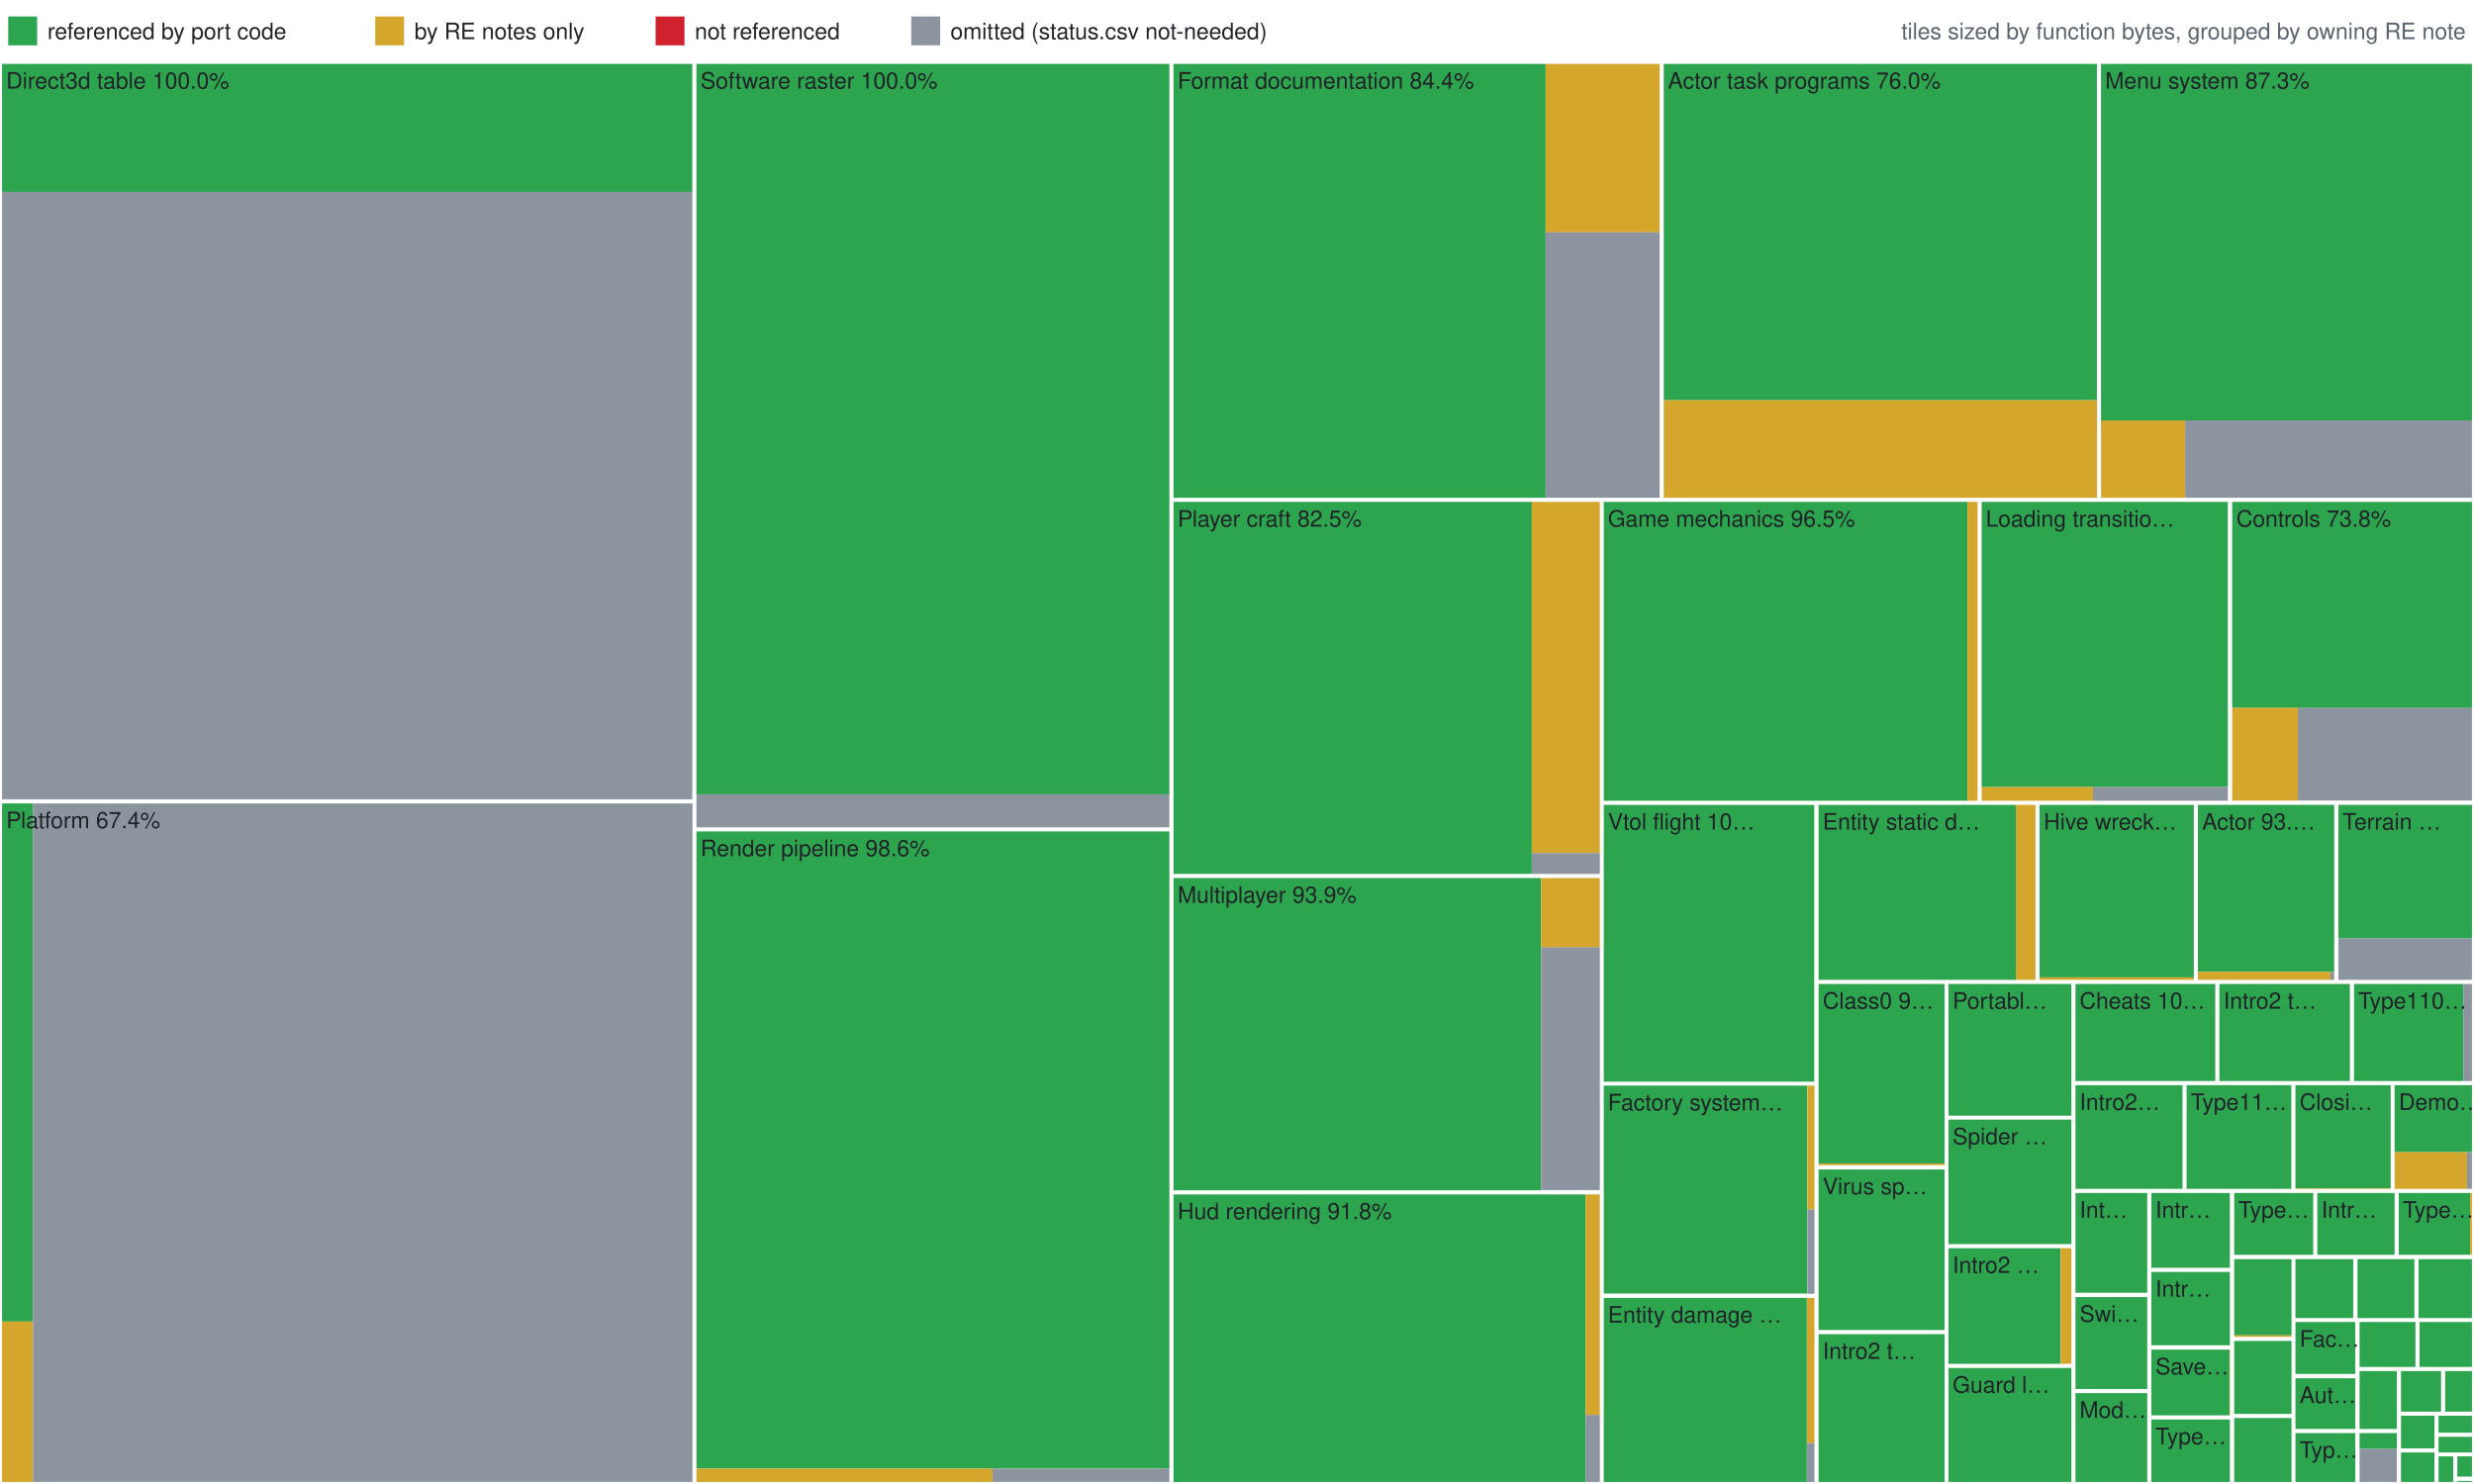
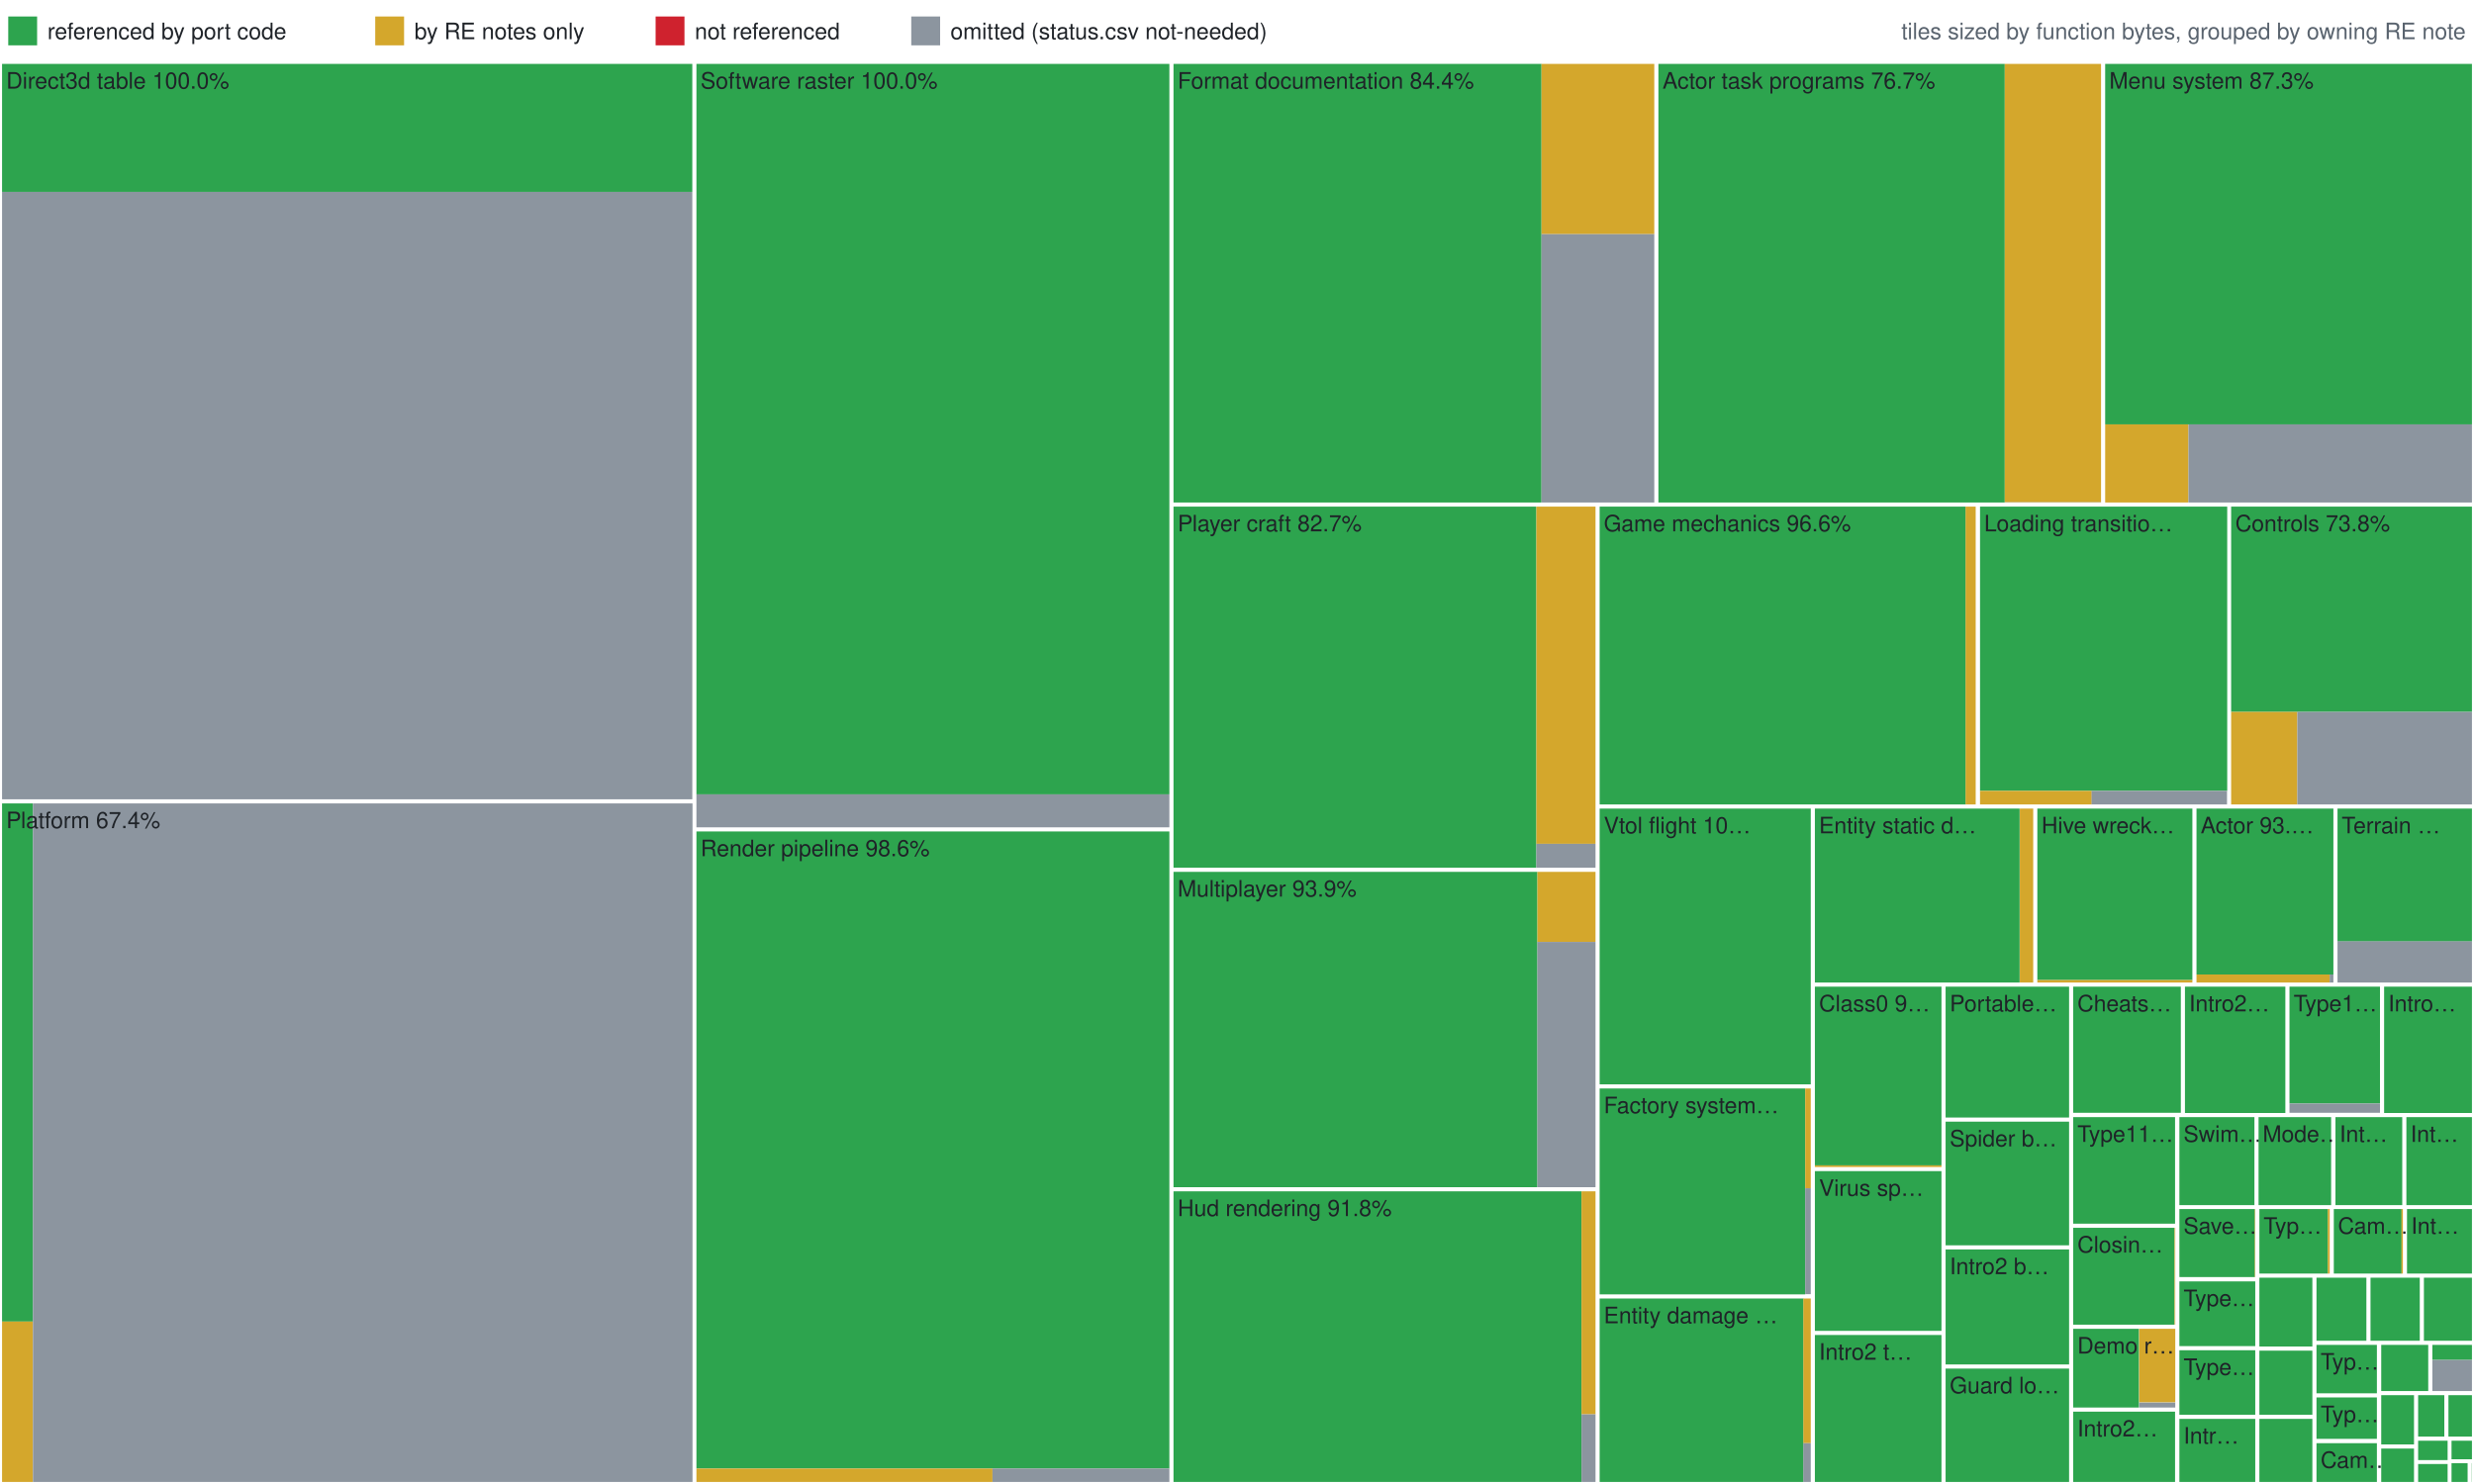
<svg xmlns="http://www.w3.org/2000/svg" width="1200" height="720" viewBox="0 0 1200 720" font-family="Segoe UI, Helvetica, Arial, sans-serif" font-size="11">
  <rect width="1200" height="720" fill="#ffffff" />
  <rect x="4" y="8" width="14" height="14" fill="#2da44e" />
  <text x="23" y="19" fill="#1f2328">referenced by port code</text>
  <rect x="182" y="8" width="14" height="14" fill="#d4a72c" />
  <text x="201" y="19" fill="#1f2328">by RE notes only</text>
  <rect x="318" y="8" width="14" height="14" fill="#cf222e" />
  <text x="337" y="19" fill="#1f2328">not referenced</text>
  <rect x="442" y="8" width="14" height="14" fill="#8c959f" />
  <text x="461" y="19" fill="#1f2328">omitted (status.csv not-needed)</text>
  <text x="1196" y="19" fill="#59636e" text-anchor="end">tiles sized by function bytes, grouped by owning RE note</text>
  <g>
    <rect x="1" y="31" width="334.8" height="62.1" fill="#2da44e" />
    <rect x="1" y="93.1" width="334.8" height="294.7" fill="#8c959f" />
    <text x="3" y="43" fill="#1f2328">Direct3d table 100.0%</text>
  </g>
  <g>
    <rect x="1" y="389.8" width="15" height="251.4" fill="#2da44e" />
    <rect x="1" y="641.2" width="15" height="77.8" fill="#d4a72c" />
    <rect x="16" y="389.8" width="319.9" height="329.2" fill="#8c959f" />
    <text x="3" y="401.8" fill="#1f2328">Platform 67.4%</text>
  </g>
  <g>
    <rect x="337.8" y="31" width="229.4" height="354.4" fill="#2da44e" />
    <rect x="337.8" y="385.4" width="229.4" height="16" fill="#8c959f" />
    <text x="339.8" y="43" fill="#1f2328">Software raster 100.0%</text>
  </g>
  <g>
    <rect x="337.8" y="403.4" width="229.4" height="309.1" fill="#2da44e" />
    <rect x="337.8" y="712.5" width="143.6" height="6.5" fill="#d4a72c" />
    <rect x="481.4" y="712.5" width="85.8" height="6.5" fill="#8c959f" />
    <text x="339.8" y="415.4" fill="#1f2328">Render pipeline 98.6%</text>
  </g>
  <g>
-     <rect x="569.2" y="31" width="180.5" height="210.5" fill="#2da44e" />
-     <rect x="749.7" y="31" width="55.3" height="81.7" fill="#d4a72c" />
-     <rect x="749.7" y="112.7" width="55.3" height="128.8" fill="#8c959f" />
+     <rect x="569.2" y="31" width="178.5" height="212.8" fill="#2da44e" />
+     <rect x="747.7" y="31" width="54.7" height="82.6" fill="#d4a72c" />
+     <rect x="747.7" y="113.6" width="54.7" height="130.2" fill="#8c959f" />
    <text x="571.2" y="43" fill="#1f2328">Format documentation 84.4%</text>
  </g>
  <g>
-     <rect x="807" y="31" width="210.1" height="163.2" fill="#2da44e" />
-     <rect x="807" y="194.2" width="210.1" height="47.3" fill="#d4a72c" />
-     <rect x="1017.1" y="194.2" width="0.1" height="47.3" fill="#8c959f" />
-     <text x="809" y="43" fill="#1f2328">Actor task programs 76.0%</text>
-   </g>
-   <g>
-     <rect x="1019.1" y="31" width="179.9" height="173" fill="#2da44e" />
-     <rect x="1019.1" y="204" width="40.8" height="37.5" fill="#d4a72c" />
-     <rect x="1059.9" y="204" width="139.1" height="37.5" fill="#8c959f" />
-     <text x="1021.1" y="43" fill="#1f2328">Menu system 87.3%</text>
-   </g>
-   <g>
-     <rect x="569.2" y="243.5" width="173.8" height="180.5" fill="#2da44e" />
-     <rect x="743" y="243.5" width="33" height="170.4" fill="#d4a72c" />
-     <rect x="743" y="413.9" width="33" height="10.1" fill="#8c959f" />
-     <text x="571.2" y="255.5" fill="#1f2328">Player craft 82.5%</text>
-   </g>
-   <g>
-     <rect x="569.2" y="426" width="178.3" height="151.5" fill="#2da44e" />
-     <rect x="747.5" y="426" width="28.5" height="33.7" fill="#d4a72c" />
-     <rect x="747.5" y="459.6" width="28.5" height="117.8" fill="#8c959f" />
-     <text x="571.2" y="438" fill="#1f2328">Multiplayer 93.9%</text>
-   </g>
-   <g>
-     <rect x="569.2" y="579.5" width="199.9" height="139.5" fill="#2da44e" />
-     <rect x="769.1" y="579.5" width="6.9" height="107.1" fill="#d4a72c" />
-     <rect x="769.1" y="686.5" width="6.9" height="32.5" fill="#8c959f" />
-     <text x="571.2" y="591.5" fill="#1f2328">Hud rendering 91.8%</text>
-   </g>
-   <g>
-     <rect x="777.9" y="243.5" width="176.4" height="145" fill="#2da44e" />
-     <rect x="954.3" y="243.5" width="4.9" height="145" fill="#d4a72c" />
-     <text x="779.9" y="255.5" fill="#1f2328">Game mechanics 96.5%</text>
-   </g>
-   <g>
-     <rect x="961.2" y="243.5" width="119.4" height="138.4" fill="#2da44e" />
-     <rect x="961.2" y="381.9" width="54" height="6.6" fill="#d4a72c" />
-     <rect x="1015.2" y="381.9" width="65.4" height="6.6" fill="#8c959f" />
-     <text x="963.2" y="255.5" fill="#1f2328">Loading transitio…</text>
-   </g>
-   <g>
-     <rect x="1082.7" y="243.5" width="116.3" height="100" fill="#2da44e" />
-     <rect x="1082.7" y="343.4" width="32" height="45" fill="#d4a72c" />
-     <rect x="1114.6" y="343.4" width="84.4" height="45" fill="#8c959f" />
-     <text x="1084.7" y="255.5" fill="#1f2328">Controls 73.8%</text>
-   </g>
-   <g>
-     <rect x="777.9" y="390.5" width="102.1" height="134.3" fill="#2da44e" />
-     <text x="779.9" y="402.5" fill="#1f2328">Vtol flight 10…</text>
-   </g>
-   <g>
-     <rect x="777.9" y="526.7" width="98.7" height="100.9" fill="#2da44e" />
-     <rect x="876.7" y="526.7" width="3.4" height="60.1" fill="#d4a72c" />
-     <rect x="876.7" y="586.8" width="3.4" height="40.9" fill="#8c959f" />
-     <text x="779.9" y="538.7" fill="#1f2328">Factory system…</text>
-   </g>
-   <g>
-     <rect x="777.9" y="629.7" width="98.5" height="89.3" fill="#2da44e" />
-     <rect x="876.5" y="629.7" width="3.6" height="70.4" fill="#d4a72c" />
-     <rect x="876.5" y="700.1" width="3.6" height="18.9" fill="#8c959f" />
-     <text x="779.9" y="641.7" fill="#1f2328">Entity damage …</text>
-   </g>
-   <g>
-     <rect x="882.1" y="390.5" width="95.8" height="84.9" fill="#2da44e" />
-     <rect x="977.8" y="390.5" width="9.5" height="84.9" fill="#d4a72c" />
-     <text x="884.1" y="402.5" fill="#1f2328">Entity static d…</text>
-   </g>
-   <g>
-     <rect x="989.3" y="390.5" width="74.8" height="83.7" fill="#2da44e" />
-     <rect x="989.3" y="474.2" width="74.8" height="1.2" fill="#d4a72c" />
-     <text x="991.3" y="402.5" fill="#1f2328">Hive wreck…</text>
-   </g>
-   <g>
-     <rect x="1066.1" y="390.5" width="66.1" height="81" fill="#2da44e" />
-     <rect x="1066.1" y="471.5" width="64.3" height="3.9" fill="#d4a72c" />
-     <rect x="1130.4" y="471.5" width="1.8" height="3.9" fill="#8c959f" />
-     <text x="1068.1" y="402.5" fill="#1f2328">Actor 93.…</text>
-   </g>
-   <g>
-     <rect x="1134.2" y="390.5" width="64.8" height="64.8" fill="#2da44e" />
-     <rect x="1134.2" y="455.3" width="64.8" height="20.1" fill="#8c959f" />
-     <text x="1136.2" y="402.5" fill="#1f2328">Terrain …</text>
-   </g>
-   <g>
-     <rect x="882.1" y="477.4" width="61.1" height="87.1" fill="#2da44e" />
-     <rect x="882.1" y="564.5" width="61.1" height="0.8" fill="#d4a72c" />
-     <text x="884.1" y="489.4" fill="#1f2328">Class0 9…</text>
-   </g>
-   <g>
-     <rect x="882.1" y="567.4" width="61.1" height="77.9" fill="#2da44e" />
-     <text x="884.1" y="579.4" fill="#1f2328">Virus sp…</text>
-   </g>
-   <g>
-     <rect x="882.1" y="647.3" width="61.1" height="71.7" fill="#2da44e" />
-     <text x="884.1" y="659.3" fill="#1f2328">Intro2 t…</text>
-   </g>
-   <g>
-     <rect x="945.1" y="477.4" width="59.6" height="63.9" fill="#2da44e" />
-     <text x="947.1" y="489.4" fill="#1f2328">Portabl…</text>
-   </g>
-   <g>
-     <rect x="945.1" y="543.2" width="59.6" height="60.4" fill="#2da44e" />
-     <text x="947.1" y="555.2" fill="#1f2328">Spider …</text>
-   </g>
-   <g>
-     <rect x="945.1" y="605.6" width="54.3" height="56.1" fill="#2da44e" />
-     <rect x="999.5" y="605.6" width="5.2" height="56.1" fill="#d4a72c" />
-     <text x="947.1" y="617.6" fill="#1f2328">Intro2 …</text>
-   </g>
-   <g>
-     <rect x="945.1" y="663.7" width="59.6" height="55.3" fill="#2da44e" />
-     <text x="947.1" y="675.7" fill="#1f2328">Guard l…</text>
-   </g>
-   <g>
-     <rect x="1006.7" y="477.4" width="67.8" height="47.1" fill="#2da44e" />
-     <rect x="1074.5" y="477.4" width="0" height="47.1" fill="#8c959f" />
-     <text x="1008.7" y="489.4" fill="#1f2328">Cheats 10…</text>
-   </g>
-   <g>
-     <rect x="1076.5" y="477.4" width="63.3" height="47.1" fill="#2da44e" />
-     <text x="1078.5" y="489.4" fill="#1f2328">Intro2 t…</text>
-   </g>
-   <g>
-     <rect x="1141.8" y="477.4" width="52.9" height="47.1" fill="#2da44e" />
-     <rect x="1194.8" y="477.4" width="4.2" height="47.1" fill="#8c959f" />
-     <text x="1143.8" y="489.4" fill="#1f2328">Type110…</text>
-   </g>
-   <g>
-     <rect x="1006.7" y="526.5" width="51.9" height="50.3" fill="#2da44e" />
-     <text x="1008.7" y="538.5" fill="#1f2328">Intro2…</text>
-   </g>
-   <g>
-     <rect x="1060.6" y="526.5" width="50.8" height="50.3" fill="#2da44e" />
-     <text x="1062.6" y="538.5" fill="#1f2328">Type11…</text>
-   </g>
-   <g>
-     <rect x="1113.4" y="526.5" width="46.2" height="50" fill="#2da44e" />
-     <rect x="1113.4" y="576.5" width="46.2" height="0.3" fill="#d4a72c" />
-     <text x="1115.4" y="538.5" fill="#1f2328">Closi…</text>
-   </g>
-   <g>
-     <rect x="1161.5" y="526.5" width="37.5" height="32.5" fill="#2da44e" />
-     <rect x="1161.5" y="559" width="35.1" height="17.8" fill="#d4a72c" />
-     <rect x="1196.6" y="559" width="2.4" height="17.8" fill="#8c959f" />
-     <text x="1163.5" y="538.5" fill="#1f2328">Demo…</text>
-   </g>
-   <g>
-     <rect x="1006.7" y="578.8" width="34.8" height="48.4" fill="#2da44e" />
-     <text x="1008.7" y="590.8" fill="#1f2328">Int…</text>
-   </g>
-   <g>
-     <rect x="1006.7" y="629.3" width="34.8" height="44.6" fill="#2da44e" />
-     <text x="1008.7" y="641.3" fill="#1f2328">Swi…</text>
-   </g>
-   <g>
-     <rect x="1006.7" y="675.9" width="34.8" height="43.1" fill="#2da44e" />
-     <text x="1008.7" y="687.9" fill="#1f2328">Mod…</text>
-   </g>
-   <g>
-     <rect x="1043.5" y="578.8" width="38.1" height="36.3" fill="#2da44e" />
-     <text x="1045.5" y="590.8" fill="#1f2328">Intr…</text>
-   </g>
-   <g>
-     <rect x="1043.5" y="617.1" width="38.1" height="35.6" fill="#2da44e" />
-     <text x="1045.5" y="629.1" fill="#1f2328">Intr…</text>
-   </g>
-   <g>
-     <rect x="1043.5" y="654.8" width="37.9" height="31.9" fill="#2da44e" />
-     <rect x="1081.5" y="654.8" width="0.2" height="31.9" fill="#d4a72c" />
-     <text x="1045.5" y="666.8" fill="#1f2328">Save…</text>
-   </g>
-   <g>
-     <rect x="1043.5" y="688.7" width="38.1" height="30.3" fill="#2da44e" />
-     <text x="1045.5" y="700.7" fill="#1f2328">Type…</text>
-   </g>
-   <g>
-     <rect x="1083.7" y="578.8" width="38.3" height="30" fill="#2da44e" />
-     <text x="1085.7" y="590.8" fill="#1f2328">Type…</text>
-   </g>
-   <g>
-     <rect x="1124" y="578.8" width="37.5" height="30" fill="#2da44e" />
-     <text x="1126" y="590.8" fill="#1f2328">Intr…</text>
-   </g>
-   <g>
-     <rect x="1163.5" y="578.8" width="34.6" height="30" fill="#2da44e" />
-     <rect x="1198.1" y="578.8" width="0.9" height="30" fill="#d4a72c" />
-     <text x="1165.5" y="590.8" fill="#1f2328">Type…</text>
-   </g>
-   <g>
-     <rect x="1083.7" y="610.9" width="27.8" height="37" fill="#2da44e" />
-     <rect x="1083.7" y="647.8" width="27.8" height="0.8" fill="#d4a72c" />
-   </g>
-   <g>
-     <rect x="1083.7" y="650.6" width="27.8" height="35.4" fill="#2da44e" />
-   </g>
-   <g>
-     <rect x="1083.7" y="688" width="27.8" height="31" fill="#2da44e" />
-   </g>
-   <g>
-     <rect x="1113.4" y="610.9" width="28" height="28.6" fill="#2da44e" />
-   </g>
-   <g>
-     <rect x="1143.5" y="610.9" width="27.6" height="28.6" fill="#2da44e" />
-   </g>
-   <g>
-     <rect x="1173.1" y="610.9" width="25.9" height="28.6" fill="#2da44e" />
-   </g>
-   <g>
-     <rect x="1113.4" y="641.4" width="29" height="25.2" fill="#2da44e" />
-     <text x="1115.4" y="653.4" fill="#1f2328">Fac…</text>
-   </g>
-   <g>
-     <rect x="1113.4" y="668.7" width="29" height="24.6" fill="#2da44e" />
-     <text x="1115.4" y="680.7" fill="#1f2328">Aut…</text>
-   </g>
-   <g>
-     <rect x="1113.4" y="695.3" width="29" height="23.7" fill="#2da44e" />
-     <text x="1115.4" y="707.3" fill="#1f2328">Typ…</text>
-   </g>
-   <g>
-     <rect x="1144.5" y="641.4" width="27.1" height="21.8" fill="#2da44e" />
-   </g>
-   <g>
-     <rect x="1173.6" y="641.4" width="25.4" height="21.8" fill="#2da44e" />
-   </g>
-   <g>
-     <rect x="1144.5" y="665.2" width="18.1" height="28.1" fill="#2da44e" />
-   </g>
-   <g>
-     <rect x="1144.5" y="695.3" width="18.1" height="7.7" fill="#2da44e" />
-     <rect x="1144.5" y="703" width="18.1" height="16" fill="#8c959f" />
-   </g>
-   <g>
-     <rect x="1164.6" y="665.2" width="19.4" height="19.7" fill="#2da44e" />
-   </g>
-   <g>
-     <rect x="1186" y="665.2" width="13" height="19.7" fill="#2da44e" />
-   </g>
-   <g>
-     <rect x="1164.6" y="686.9" width="16.2" height="15.8" fill="#2da44e" />
-   </g>
-   <g>
-     <rect x="1164.6" y="704.7" width="16.2" height="14.3" fill="#2da44e" />
-   </g>
-   <g>
-     <rect x="1182.8" y="686.9" width="16.2" height="8.2" fill="#2da44e" />
-   </g>
-   <g>
-     <rect x="1182.8" y="697.1" width="16.2" height="7.6" fill="#2da44e" />
-   </g>
-   <g>
-     <rect x="1182.8" y="706.6" width="7.1" height="12.4" fill="#2da44e" />
-   </g>
-   <g>
-     <rect x="1191.9" y="706.6" width="7.1" height="9.8" fill="#2da44e" />
-   </g>
-   <g>
-     <rect x="1191.9" y="718.5" width="7.1" height="0.5" fill="#2da44e" />
+     <rect x="804.4" y="31" width="168" height="212.8" fill="#2da44e" />
+     <rect x="972.4" y="31" width="46.7" height="212.7" fill="#d4a72c" />
+     <rect x="972.4" y="243.7" width="46.7" height="0.1" fill="#8c959f" />
+     <text x="806.4" y="43" fill="#1f2328">Actor task programs 76.7%</text>
+   </g>
+   <g>
+     <rect x="1021.1" y="31" width="177.9" height="174.9" fill="#2da44e" />
+     <rect x="1021.1" y="205.9" width="40.4" height="37.9" fill="#d4a72c" />
+     <rect x="1061.5" y="205.9" width="137.5" height="37.9" fill="#8c959f" />
+     <text x="1023.1" y="43" fill="#1f2328">Menu system 87.3%</text>
+   </g>
+   <g>
+     <rect x="569.2" y="245.8" width="176" height="175.2" fill="#2da44e" />
+     <rect x="745.2" y="245.8" width="28.7" height="163.6" fill="#d4a72c" />
+     <rect x="745.2" y="409.4" width="28.7" height="11.6" fill="#8c959f" />
+     <text x="571.2" y="257.8" fill="#1f2328">Player craft 82.7%</text>
+   </g>
+   <g>
+     <rect x="569.2" y="423" width="176.5" height="153" fill="#2da44e" />
+     <rect x="745.7" y="423" width="28.2" height="34" fill="#d4a72c" />
+     <rect x="745.7" y="457" width="28.2" height="119" fill="#8c959f" />
+     <text x="571.2" y="435" fill="#1f2328">Multiplayer 93.9%</text>
+   </g>
+   <g>
+     <rect x="569.2" y="578" width="197.9" height="141" fill="#2da44e" />
+     <rect x="767.1" y="578" width="6.8" height="108.2" fill="#d4a72c" />
+     <rect x="767.1" y="686.2" width="6.8" height="32.8" fill="#8c959f" />
+     <text x="571.2" y="590" fill="#1f2328">Hud rendering 91.8%</text>
+   </g>
+   <g>
+     <rect x="775.9" y="245.8" width="177.6" height="144.5" fill="#2da44e" />
+     <rect x="953.4" y="245.8" width="4.9" height="144.5" fill="#d4a72c" />
+     <text x="777.9" y="257.8" fill="#1f2328">Game mechanics 96.6%</text>
+   </g>
+   <g>
+     <rect x="960.4" y="245.8" width="119.9" height="137.9" fill="#2da44e" />
+     <rect x="960.4" y="383.7" width="54.2" height="6.6" fill="#d4a72c" />
+     <rect x="1014.5" y="383.7" width="65.7" height="6.6" fill="#8c959f" />
+     <text x="962.4" y="257.8" fill="#1f2328">Loading transitio…</text>
+   </g>
+   <g>
+     <rect x="1082.2" y="245.8" width="116.8" height="99.6" fill="#2da44e" />
+     <rect x="1082.2" y="345.4" width="32.1" height="44.9" fill="#d4a72c" />
+     <rect x="1114.3" y="345.4" width="84.7" height="44.9" fill="#8c959f" />
+     <text x="1084.2" y="257.8" fill="#1f2328">Controls 73.8%</text>
+   </g>
+   <g>
+     <rect x="775.9" y="392.3" width="102.4" height="133.8" fill="#2da44e" />
+     <text x="777.9" y="404.3" fill="#1f2328">Vtol flight 10…</text>
+   </g>
+   <g>
+     <rect x="775.9" y="528.1" width="99.7" height="99.9" fill="#2da44e" />
+     <rect x="875.6" y="528.1" width="2.7" height="48.4" fill="#d4a72c" />
+     <rect x="875.6" y="576.5" width="2.7" height="51.4" fill="#8c959f" />
+     <text x="777.9" y="540.1" fill="#1f2328">Factory system…</text>
+   </g>
+   <g>
+     <rect x="775.9" y="630" width="98.9" height="89" fill="#2da44e" />
+     <rect x="874.7" y="630" width="3.6" height="70.2" fill="#d4a72c" />
+     <rect x="874.7" y="700.2" width="3.6" height="18.8" fill="#8c959f" />
+     <text x="777.9" y="642" fill="#1f2328">Entity damage …</text>
+   </g>
+   <g>
+     <rect x="880.3" y="392.3" width="99.3" height="84.4" fill="#2da44e" />
+     <rect x="979.7" y="392.3" width="6.5" height="84.4" fill="#d4a72c" />
+     <text x="882.3" y="404.3" fill="#1f2328">Entity static d…</text>
+   </g>
+   <g>
+     <rect x="988.2" y="392.3" width="75.2" height="83.2" fill="#2da44e" />
+     <rect x="988.2" y="475.5" width="75.2" height="1.2" fill="#d4a72c" />
+     <text x="990.2" y="404.3" fill="#1f2328">Hive wreck…</text>
+   </g>
+   <g>
+     <rect x="1065.4" y="392.3" width="66.4" height="80.5" fill="#2da44e" />
+     <rect x="1065.4" y="472.8" width="64.7" height="3.9" fill="#d4a72c" />
+     <rect x="1130" y="472.8" width="1.8" height="3.9" fill="#8c959f" />
+     <text x="1067.4" y="404.3" fill="#1f2328">Actor 93.…</text>
+   </g>
+   <g>
+     <rect x="1133.8" y="392.3" width="65.2" height="64.5" fill="#2da44e" />
+     <rect x="1133.8" y="456.7" width="65.2" height="20" fill="#8c959f" />
+     <text x="1135.8" y="404.3" fill="#1f2328">Terrain …</text>
+   </g>
+   <g>
+     <rect x="880.3" y="478.7" width="61.4" height="86.7" fill="#2da44e" />
+     <rect x="880.3" y="565.4" width="61.4" height="0.8" fill="#d4a72c" />
+     <text x="882.3" y="490.7" fill="#1f2328">Class0 9…</text>
+   </g>
+   <g>
+     <rect x="880.3" y="568.2" width="61.4" height="77.5" fill="#2da44e" />
+     <text x="882.3" y="580.2" fill="#1f2328">Virus sp…</text>
+   </g>
+   <g>
+     <rect x="880.3" y="647.7" width="61.4" height="71.3" fill="#2da44e" />
+     <text x="882.3" y="659.7" fill="#1f2328">Intro2 t…</text>
+   </g>
+   <g>
+     <rect x="943.7" y="478.7" width="59.9" height="63.5" fill="#2da44e" />
+     <text x="945.7" y="490.7" fill="#1f2328">Portable…</text>
+   </g>
+   <g>
+     <rect x="943.7" y="544.2" width="59.9" height="60" fill="#2da44e" />
+     <text x="945.7" y="556.2" fill="#1f2328">Spider b…</text>
+   </g>
+   <g>
+     <rect x="943.7" y="606.2" width="59.9" height="55.8" fill="#2da44e" />
+     <text x="945.7" y="618.2" fill="#1f2328">Intro2 b…</text>
+   </g>
+   <g>
+     <rect x="943.7" y="664" width="59.9" height="55" fill="#2da44e" />
+     <text x="945.7" y="676" fill="#1f2328">Guard lo…</text>
+   </g>
+   <g>
+     <rect x="1005.6" y="478.7" width="52.2" height="61.2" fill="#2da44e" />
+     <rect x="1005.6" y="539.9" width="52.2" height="0" fill="#8c959f" />
+     <text x="1007.6" y="490.7" fill="#1f2328">Cheats…</text>
+   </g>
+   <g>
+     <rect x="1059.8" y="478.7" width="48.7" height="61.3" fill="#2da44e" />
+     <text x="1061.8" y="490.7" fill="#1f2328">Intro2…</text>
+   </g>
+   <g>
+     <rect x="1110.5" y="478.7" width="43.9" height="56.7" fill="#2da44e" />
+     <rect x="1110.5" y="535.4" width="43.9" height="4.5" fill="#8c959f" />
+     <text x="1112.5" y="490.7" fill="#1f2328">Type1…</text>
+   </g>
+   <g>
+     <rect x="1156.4" y="478.7" width="42.6" height="61.3" fill="#2da44e" />
+     <text x="1158.4" y="490.7" fill="#1f2328">Intro…</text>
+   </g>
+   <g>
+     <rect x="1005.6" y="542" width="49.4" height="51.7" fill="#2da44e" />
+     <text x="1007.6" y="554" fill="#1f2328">Type11…</text>
+   </g>
+   <g>
+     <rect x="1005.6" y="595.7" width="49.1" height="47" fill="#2da44e" />
+     <rect x="1054.8" y="595.7" width="0.3" height="47" fill="#d4a72c" />
+     <text x="1007.6" y="607.7" fill="#1f2328">Closin…</text>
+   </g>
+   <g>
+     <rect x="1005.6" y="644.7" width="31.9" height="38.2" fill="#2da44e" />
+     <rect x="1037.6" y="644.7" width="17.5" height="35.7" fill="#d4a72c" />
+     <rect x="1037.6" y="680.5" width="17.5" height="2.4" fill="#8c959f" />
+     <text x="1007.6" y="656.7" fill="#1f2328">Demo r…</text>
+   </g>
+   <g>
+     <rect x="1005.6" y="684.9" width="49.4" height="34.1" fill="#2da44e" />
+     <text x="1007.6" y="696.9" fill="#1f2328">Intro2…</text>
+   </g>
+   <g>
+     <rect x="1057.1" y="542" width="36.4" height="42.7" fill="#2da44e" />
+     <text x="1059.1" y="554" fill="#1f2328">Swim…</text>
+   </g>
+   <g>
+     <rect x="1095.5" y="542" width="35.2" height="42.7" fill="#2da44e" />
+     <text x="1097.5" y="554" fill="#1f2328">Mode…</text>
+   </g>
+   <g>
+     <rect x="1132.8" y="542" width="32.4" height="42.7" fill="#2da44e" />
+     <text x="1134.8" y="554" fill="#1f2328">Int…</text>
+   </g>
+   <g>
+     <rect x="1167.2" y="542" width="31.8" height="42.7" fill="#2da44e" />
+     <text x="1169.2" y="554" fill="#1f2328">Int…</text>
+   </g>
+   <g>
+     <rect x="1057.1" y="586.6" width="36.6" height="33" fill="#2da44e" />
+     <rect x="1093.7" y="586.6" width="0.2" height="33" fill="#d4a72c" />
+     <text x="1059.1" y="598.6" fill="#1f2328">Save…</text>
+   </g>
+   <g>
+     <rect x="1057.1" y="621.7" width="36.8" height="31.4" fill="#2da44e" />
+     <text x="1059.1" y="633.7" fill="#1f2328">Type…</text>
+   </g>
+   <g>
+     <rect x="1057.1" y="655.1" width="36.8" height="31.3" fill="#2da44e" />
+     <text x="1059.1" y="667.1" fill="#1f2328">Type…</text>
+   </g>
+   <g>
+     <rect x="1057.1" y="688.4" width="36.8" height="30.6" fill="#2da44e" />
+     <text x="1059.1" y="700.4" fill="#1f2328">Intr…</text>
+   </g>
+   <g>
+     <rect x="1095.9" y="586.6" width="33.2" height="31.3" fill="#2da44e" />
+     <rect x="1129.1" y="586.6" width="0.9" height="31.3" fill="#d4a72c" />
+     <text x="1097.9" y="598.6" fill="#1f2328">Typ…</text>
+   </g>
+   <g>
+     <rect x="1132" y="586.6" width="32.9" height="31.3" fill="#2da44e" />
+     <rect x="1164.8" y="586.6" width="0.7" height="31.3" fill="#d4a72c" />
+     <text x="1134" y="598.6" fill="#1f2328">Cam…</text>
+   </g>
+   <g>
+     <rect x="1167.5" y="586.6" width="31.5" height="31.3" fill="#2da44e" />
+     <text x="1169.5" y="598.6" fill="#1f2328">Int…</text>
+   </g>
+   <g>
+     <rect x="1095.9" y="619.9" width="25.7" height="33.4" fill="#2da44e" />
+   </g>
+   <g>
+     <rect x="1095.9" y="655.3" width="25.7" height="31.1" fill="#2da44e" />
+   </g>
+   <g>
+     <rect x="1095.9" y="688.4" width="25.7" height="30.6" fill="#2da44e" />
+   </g>
+   <g>
+     <rect x="1123.6" y="619.9" width="24.2" height="30.6" fill="#2da44e" />
+   </g>
+   <g>
+     <rect x="1149.8" y="619.9" width="23.9" height="30.6" fill="#2da44e" />
+   </g>
+   <g>
+     <rect x="1175.7" y="619.9" width="23.3" height="30.6" fill="#2da44e" />
+   </g>
+   <g>
+     <rect x="1123.6" y="652.5" width="29.3" height="23.5" fill="#2da44e" />
+     <text x="1125.6" y="664.5" fill="#1f2328">Typ…</text>
+   </g>
+   <g>
+     <rect x="1123.6" y="678" width="29.3" height="20.1" fill="#2da44e" />
+     <text x="1125.6" y="690" fill="#1f2328">Typ…</text>
+   </g>
+   <g>
+     <rect x="1123.6" y="700.2" width="29.3" height="18.8" fill="#2da44e" />
+     <text x="1125.6" y="712.2" fill="#1f2328">Cam…</text>
+   </g>
+   <g>
+     <rect x="1155" y="652.5" width="22.8" height="22.4" fill="#2da44e" />
+   </g>
+   <g>
+     <rect x="1179.8" y="652.5" width="19.2" height="7.3" fill="#2da44e" />
+     <rect x="1179.8" y="659.8" width="19.2" height="15.1" fill="#8c959f" />
+   </g>
+   <g>
+     <rect x="1155" y="676.9" width="15.9" height="23.9" fill="#2da44e" />
+   </g>
+   <g>
+     <rect x="1155" y="702.8" width="15.9" height="16.2" fill="#2da44e" />
+   </g>
+   <g>
+     <rect x="1172.9" y="676.9" width="12.7" height="20.1" fill="#2da44e" />
+   </g>
+   <g>
+     <rect x="1187.6" y="676.9" width="11.4" height="20.1" fill="#2da44e" />
+   </g>
+   <g>
+     <rect x="1172.9" y="699" width="14.3" height="9.4" fill="#2da44e" />
+   </g>
+   <g>
+     <rect x="1172.9" y="710.3" width="14.3" height="8.7" fill="#2da44e" />
+   </g>
+   <g>
+     <rect x="1189.1" y="699" width="9.9" height="9" fill="#2da44e" />
+   </g>
+   <g>
+     <rect x="1189.1" y="709.9" width="7.8" height="9.1" fill="#2da44e" />
+   </g>
+   <g>
+     <rect x="1198.9" y="709.9" width="0.1" height="9.1" fill="#2da44e" />
  </g>
</svg>
